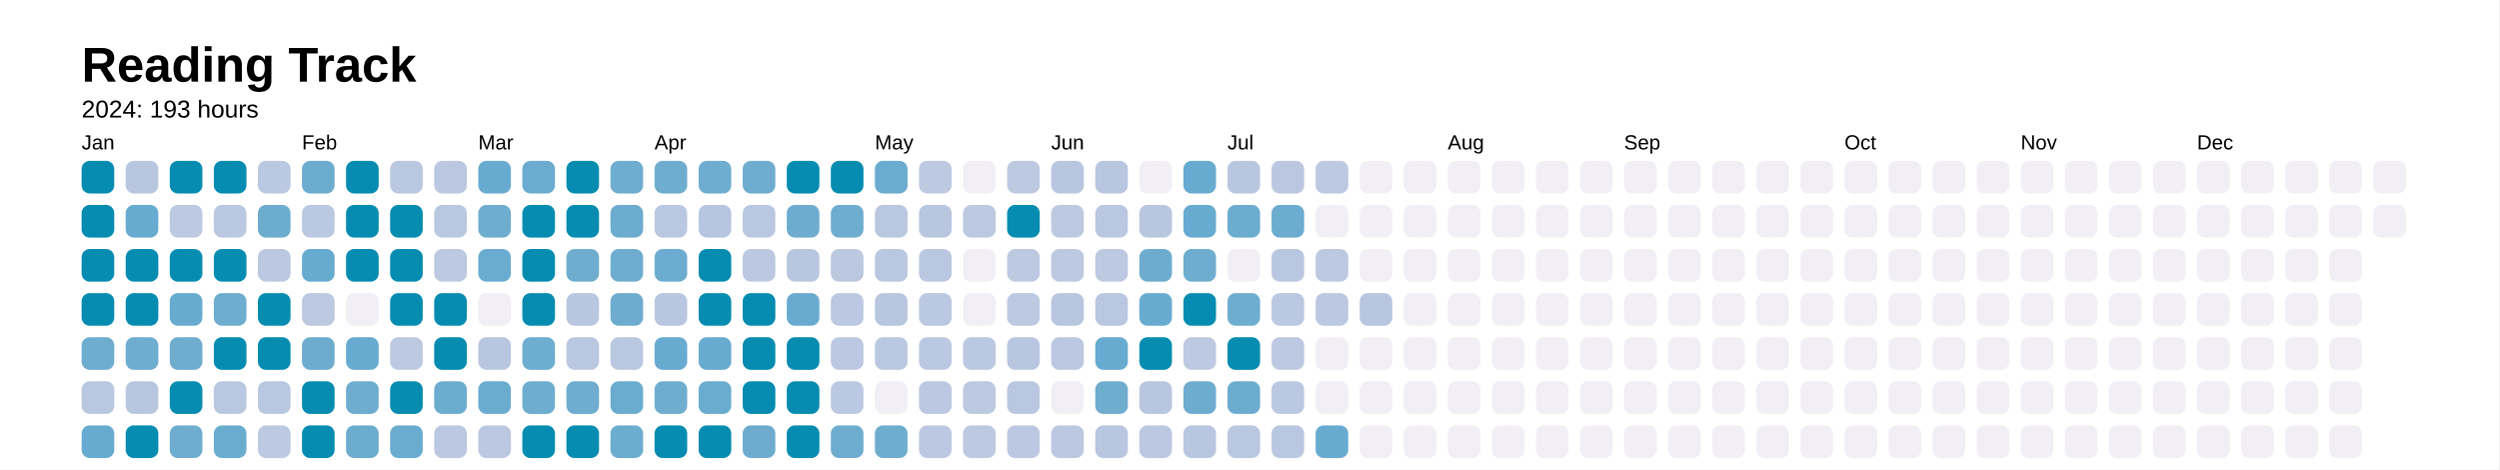
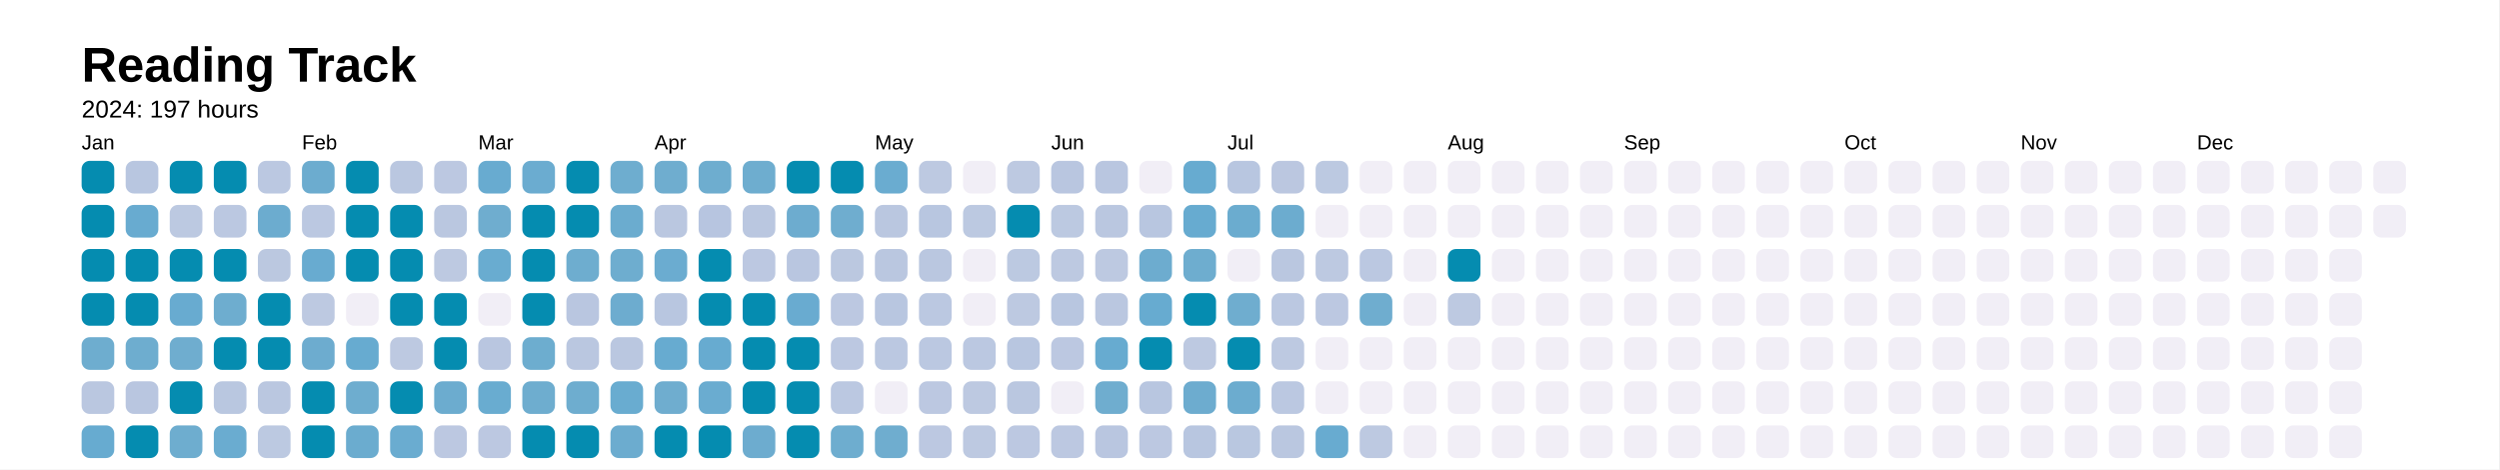
<svg xmlns="http://www.w3.org/2000/svg" baseProfile="full" height="57.5mm" version="1.1" viewBox="0,0,306.2,57.5" width="306.2mm">
  <defs />
  <rect fill="#FFFFFF" height="57.5" width="306.2" x="0" y="0" />
  <text fill="#000000" style="font-size:6px; font-family:Arial; font-weight:bold;" x="10" y="10">Reading Track</text>
-   <text fill="#000000" style="font-size:3px; font-family:Arial;" x="10" y="14.4">2024: 193 hours</text>
+   <text fill="#000000" style="font-size:3px; font-family:Arial;" x="10" y="14.4">2024: 197 hours</text>
  <text fill="#000000" style="font-size:2.5px; font-family:Arial" x="10" y="18.3">Jan</text>
  <rect fill="#058cb0" height="4" rx="1" ry="1" width="4" x="10" y="19.7" />
  <rect fill="#058cb0" height="4" rx="1" ry="1" width="4" x="10" y="25.1" />
  <rect fill="#058cb0" height="4" rx="1" ry="1" width="4" x="10" y="30.5" />
  <rect fill="#058cb0" height="4" rx="1" ry="1" width="4" x="10" y="35.9" />
  <rect fill="#6eadcf" height="4" rx="1" ry="1" width="4" x="10" y="41.3" />
  <rect fill="#bac7e0" height="4" rx="1" ry="1" width="4" x="10" y="46.7" />
  <rect fill="#67abd0" height="4" rx="1" ry="1" width="4" x="10" y="52.1" />
  <rect fill="#b8c6e0" height="4" rx="1" ry="1" width="4" x="15.4" y="19.7" />
  <rect fill="#68abd0" height="4" rx="1" ry="1" width="4" x="15.4" y="25.1" />
  <rect fill="#058cb0" height="4" rx="1" ry="1" width="4" x="15.4" y="30.5" />
  <rect fill="#058cb0" height="4" rx="1" ry="1" width="4" x="15.4" y="35.9" />
  <rect fill="#6eadcf" height="4" rx="1" ry="1" width="4" x="15.4" y="41.3" />
  <rect fill="#b9c6e0" height="4" rx="1" ry="1" width="4" x="15.4" y="46.7" />
  <rect fill="#058cb0" height="4" rx="1" ry="1" width="4" x="15.4" y="52.1" />
  <rect fill="#058cb0" height="4" rx="1" ry="1" width="4" x="20.8" y="19.7" />
  <rect fill="#bcc9e1" height="4" rx="1" ry="1" width="4" x="20.8" y="25.1" />
  <rect fill="#058cb0" height="4" rx="1" ry="1" width="4" x="20.8" y="30.5" />
  <rect fill="#68abd0" height="4" rx="1" ry="1" width="4" x="20.8" y="35.9" />
  <rect fill="#6fadcf" height="4" rx="1" ry="1" width="4" x="20.8" y="41.3" />
  <rect fill="#058cb0" height="4" rx="1" ry="1" width="4" x="20.8" y="46.7" />
  <rect fill="#6eadcf" height="4" rx="1" ry="1" width="4" x="20.8" y="52.1" />
  <rect fill="#058cb0" height="4" rx="1" ry="1" width="4" x="26.2" y="19.7" />
  <rect fill="#bbc8e1" height="4" rx="1" ry="1" width="4" x="26.2" y="25.1" />
  <rect fill="#058cb0" height="4" rx="1" ry="1" width="4" x="26.2" y="30.5" />
  <rect fill="#6eadcf" height="4" rx="1" ry="1" width="4" x="26.2" y="35.9" />
  <rect fill="#058cb0" height="4" rx="1" ry="1" width="4" x="26.2" y="41.3" />
  <rect fill="#b9c7e0" height="4" rx="1" ry="1" width="4" x="26.2" y="46.7" />
  <rect fill="#6aacd0" height="4" rx="1" ry="1" width="4" x="26.2" y="52.1" />
  <rect fill="#bbc8e1" height="4" rx="1" ry="1" width="4" x="31.6" y="19.7" />
  <rect fill="#6caccf" height="4" rx="1" ry="1" width="4" x="31.6" y="25.1" />
  <rect fill="#bbc8e0" height="4" rx="1" ry="1" width="4" x="31.6" y="30.5" />
  <rect fill="#058cb0" height="4" rx="1" ry="1" width="4" x="31.6" y="35.9" />
  <rect fill="#058cb0" height="4" rx="1" ry="1" width="4" x="31.6" y="41.3" />
  <rect fill="#bac7e0" height="4" rx="1" ry="1" width="4" x="31.6" y="46.7" />
  <rect fill="#bcc9e1" height="4" rx="1" ry="1" width="4" x="31.6" y="52.1" />
  <text fill="#000000" style="font-size:2.5px; font-family:Arial" x="37.0" y="18.3">Feb</text>
  <rect fill="#6caccf" height="4" rx="1" ry="1" width="4" x="37.0" y="19.7" />
  <rect fill="#bbc8e1" height="4" rx="1" ry="1" width="4" x="37.0" y="25.1" />
  <rect fill="#68abd0" height="4" rx="1" ry="1" width="4" x="37.0" y="30.5" />
  <rect fill="#bdc9e1" height="4" rx="1" ry="1" width="4" x="37.0" y="35.9" />
  <rect fill="#6daccf" height="4" rx="1" ry="1" width="4" x="37.0" y="41.3" />
  <rect fill="#058cb0" height="4" rx="1" ry="1" width="4" x="37.0" y="46.7" />
  <rect fill="#058cb0" height="4" rx="1" ry="1" width="4" x="37.0" y="52.1" />
  <rect fill="#058cb0" height="4" rx="1" ry="1" width="4" x="42.4" y="19.7" />
  <rect fill="#058cb0" height="4" rx="1" ry="1" width="4" x="42.4" y="25.1" />
  <rect fill="#058cb0" height="4" rx="1" ry="1" width="4" x="42.4" y="30.5" />
  <rect fill="#f1eef6" height="4" rx="1" ry="1" width="4" x="42.4" y="35.9" />
  <rect fill="#67abd0" height="4" rx="1" ry="1" width="4" x="42.4" y="41.3" />
  <rect fill="#6eadcf" height="4" rx="1" ry="1" width="4" x="42.4" y="46.7" />
  <rect fill="#6baccf" height="4" rx="1" ry="1" width="4" x="42.4" y="52.1" />
  <rect fill="#bac7e0" height="4" rx="1" ry="1" width="4" x="47.8" y="19.7" />
  <rect fill="#058cb0" height="4" rx="1" ry="1" width="4" x="47.8" y="25.1" />
  <rect fill="#058cb0" height="4" rx="1" ry="1" width="4" x="47.8" y="30.5" />
  <rect fill="#058cb0" height="4" rx="1" ry="1" width="4" x="47.8" y="35.9" />
  <rect fill="#bdc9e1" height="4" rx="1" ry="1" width="4" x="47.8" y="41.3" />
  <rect fill="#058cb0" height="4" rx="1" ry="1" width="4" x="47.8" y="46.7" />
  <rect fill="#6aacd0" height="4" rx="1" ry="1" width="4" x="47.8" y="52.1" />
  <rect fill="#bcc8e1" height="4" rx="1" ry="1" width="4" x="53.2" y="19.7" />
  <rect fill="#bac7e0" height="4" rx="1" ry="1" width="4" x="53.2" y="25.1" />
  <rect fill="#bdc9e1" height="4" rx="1" ry="1" width="4" x="53.2" y="30.5" />
  <rect fill="#058cb0" height="4" rx="1" ry="1" width="4" x="53.2" y="35.9" />
  <rect fill="#058cb0" height="4" rx="1" ry="1" width="4" x="53.2" y="41.3" />
  <rect fill="#6caccf" height="4" rx="1" ry="1" width="4" x="53.2" y="46.7" />
  <rect fill="#bcc8e1" height="4" rx="1" ry="1" width="4" x="53.2" y="52.1" />
  <text fill="#000000" style="font-size:2.5px; font-family:Arial" x="58.6" y="18.3">Mar</text>
  <rect fill="#68abd0" height="4" rx="1" ry="1" width="4" x="58.6" y="19.7" />
  <rect fill="#6fadcf" height="4" rx="1" ry="1" width="4" x="58.6" y="25.1" />
  <rect fill="#69acd0" height="4" rx="1" ry="1" width="4" x="58.6" y="30.5" />
  <rect fill="#f1eef6" height="4" rx="1" ry="1" width="4" x="58.6" y="35.9" />
  <rect fill="#b9c6e0" height="4" rx="1" ry="1" width="4" x="58.6" y="41.3" />
  <rect fill="#69acd0" height="4" rx="1" ry="1" width="4" x="58.6" y="46.7" />
  <rect fill="#bcc8e1" height="4" rx="1" ry="1" width="4" x="58.6" y="52.1" />
  <rect fill="#6bacd0" height="4" rx="1" ry="1" width="4" x="64" y="19.7" />
  <rect fill="#058cb0" height="4" rx="1" ry="1" width="4" x="64" y="25.1" />
  <rect fill="#058cb0" height="4" rx="1" ry="1" width="4" x="64" y="30.5" />
  <rect fill="#058cb0" height="4" rx="1" ry="1" width="4" x="64" y="35.9" />
  <rect fill="#6dadcf" height="4" rx="1" ry="1" width="4" x="64" y="41.3" />
  <rect fill="#6eadcf" height="4" rx="1" ry="1" width="4" x="64" y="46.7" />
  <rect fill="#058cb0" height="4" rx="1" ry="1" width="4" x="64" y="52.1" />
  <rect fill="#058cb0" height="4" rx="1" ry="1" width="4" x="69.4" y="19.7" />
  <rect fill="#058cb0" height="4" rx="1" ry="1" width="4" x="69.4" y="25.1" />
  <rect fill="#6eadcf" height="4" rx="1" ry="1" width="4" x="69.4" y="30.5" />
  <rect fill="#b9c6e0" height="4" rx="1" ry="1" width="4" x="69.4" y="35.9" />
  <rect fill="#bac7e0" height="4" rx="1" ry="1" width="4" x="69.4" y="41.3" />
  <rect fill="#6eadcf" height="4" rx="1" ry="1" width="4" x="69.4" y="46.7" />
  <rect fill="#058cb0" height="4" rx="1" ry="1" width="4" x="69.4" y="52.1" />
  <rect fill="#6eadcf" height="4" rx="1" ry="1" width="4" x="74.8" y="19.7" />
  <rect fill="#6baccf" height="4" rx="1" ry="1" width="4" x="74.8" y="25.1" />
  <rect fill="#6eadcf" height="4" rx="1" ry="1" width="4" x="74.8" y="30.5" />
  <rect fill="#6daccf" height="4" rx="1" ry="1" width="4" x="74.8" y="35.9" />
  <rect fill="#bac7e0" height="4" rx="1" ry="1" width="4" x="74.8" y="41.3" />
  <rect fill="#69acd0" height="4" rx="1" ry="1" width="4" x="74.8" y="46.7" />
  <rect fill="#6caccf" height="4" rx="1" ry="1" width="4" x="74.8" y="52.1" />
  <text fill="#000000" style="font-size:2.5px; font-family:Arial" x="80.2" y="18.3">Apr</text>
  <rect fill="#6fadcf" height="4" rx="1" ry="1" width="4" x="80.2" y="19.7" />
  <rect fill="#bac7e0" height="4" rx="1" ry="1" width="4" x="80.2" y="25.1" />
  <rect fill="#6bacd0" height="4" rx="1" ry="1" width="4" x="80.2" y="30.5" />
  <rect fill="#b8c6e0" height="4" rx="1" ry="1" width="4" x="80.2" y="35.9" />
  <rect fill="#67abd0" height="4" rx="1" ry="1" width="4" x="80.2" y="41.3" />
  <rect fill="#6fadcf" height="4" rx="1" ry="1" width="4" x="80.2" y="46.7" />
  <rect fill="#058cb0" height="4" rx="1" ry="1" width="4" x="80.2" y="52.1" />
  <rect fill="#6eadcf" height="4" rx="1" ry="1" width="4" x="85.6" y="19.7" />
  <rect fill="#b7c5e0" height="4" rx="1" ry="1" width="4" x="85.6" y="25.1" />
  <rect fill="#058cb0" height="4" rx="1" ry="1" width="4" x="85.6" y="30.5" />
  <rect fill="#058cb0" height="4" rx="1" ry="1" width="4" x="85.6" y="35.9" />
  <rect fill="#67abd0" height="4" rx="1" ry="1" width="4" x="85.6" y="41.3" />
  <rect fill="#6aacd0" height="4" rx="1" ry="1" width="4" x="85.6" y="46.7" />
  <rect fill="#058cb0" height="4" rx="1" ry="1" width="4" x="85.6" y="52.1" />
  <rect fill="#6eadcf" height="4" rx="1" ry="1" width="4" x="91" y="19.7" />
  <rect fill="#bac7e0" height="4" rx="1" ry="1" width="4" x="91" y="25.1" />
  <rect fill="#bcc8e1" height="4" rx="1" ry="1" width="4" x="91" y="30.5" />
  <rect fill="#058cb0" height="4" rx="1" ry="1" width="4" x="91" y="35.9" />
  <rect fill="#058cb0" height="4" rx="1" ry="1" width="4" x="91" y="41.3" />
  <rect fill="#058cb0" height="4" rx="1" ry="1" width="4" x="91" y="46.7" />
  <rect fill="#6daccf" height="4" rx="1" ry="1" width="4" x="91" y="52.1" />
  <rect fill="#058cb0" height="4" rx="1" ry="1" width="4" x="96.4" y="19.7" />
  <rect fill="#6daccf" height="4" rx="1" ry="1" width="4" x="96.4" y="25.1" />
  <rect fill="#b9c6e0" height="4" rx="1" ry="1" width="4" x="96.4" y="30.5" />
  <rect fill="#69abd0" height="4" rx="1" ry="1" width="4" x="96.4" y="35.9" />
  <rect fill="#058cb0" height="4" rx="1" ry="1" width="4" x="96.4" y="41.3" />
  <rect fill="#058cb0" height="4" rx="1" ry="1" width="4" x="96.4" y="46.7" />
  <rect fill="#058cb0" height="4" rx="1" ry="1" width="4" x="96.4" y="52.1" />
  <rect fill="#058cb0" height="4" rx="1" ry="1" width="4" x="101.8" y="19.7" />
  <rect fill="#6fadcf" height="4" rx="1" ry="1" width="4" x="101.8" y="25.1" />
  <rect fill="#bbc8e0" height="4" rx="1" ry="1" width="4" x="101.8" y="30.5" />
  <rect fill="#bcc8e1" height="4" rx="1" ry="1" width="4" x="101.8" y="35.9" />
  <rect fill="#bcc8e1" height="4" rx="1" ry="1" width="4" x="101.8" y="41.3" />
  <rect fill="#bbc8e1" height="4" rx="1" ry="1" width="4" x="101.8" y="46.7" />
  <rect fill="#6eadcf" height="4" rx="1" ry="1" width="4" x="101.8" y="52.1" />
  <text fill="#000000" style="font-size:2.5px; font-family:Arial" x="107.2" y="18.3">May</text>
  <rect fill="#6aacd0" height="4" rx="1" ry="1" width="4" x="107.2" y="19.7" />
  <rect fill="#bac7e0" height="4" rx="1" ry="1" width="4" x="107.2" y="25.1" />
  <rect fill="#bac7e0" height="4" rx="1" ry="1" width="4" x="107.2" y="30.5" />
  <rect fill="#b8c6e0" height="4" rx="1" ry="1" width="4" x="107.2" y="35.9" />
  <rect fill="#bbc8e1" height="4" rx="1" ry="1" width="4" x="107.2" y="41.3" />
  <rect fill="#f1eef6" height="4" rx="1" ry="1" width="4" x="107.2" y="46.7" />
  <rect fill="#6fadcf" height="4" rx="1" ry="1" width="4" x="107.2" y="52.1" />
  <rect fill="#bdc9e1" height="4" rx="1" ry="1" width="4" x="112.6" y="19.7" />
  <rect fill="#b8c6e0" height="4" rx="1" ry="1" width="4" x="112.6" y="25.1" />
  <rect fill="#bac7e0" height="4" rx="1" ry="1" width="4" x="112.6" y="30.5" />
  <rect fill="#bbc8e1" height="4" rx="1" ry="1" width="4" x="112.6" y="35.9" />
  <rect fill="#bbc8e1" height="4" rx="1" ry="1" width="4" x="112.6" y="41.3" />
  <rect fill="#bcc8e1" height="4" rx="1" ry="1" width="4" x="112.6" y="46.7" />
  <rect fill="#bcc8e1" height="4" rx="1" ry="1" width="4" x="112.6" y="52.1" />
  <rect fill="#f1eef6" height="4" rx="1" ry="1" width="4" x="118" y="19.7" />
  <rect fill="#bcc9e1" height="4" rx="1" ry="1" width="4" x="118" y="25.1" />
  <rect fill="#f1eef6" height="4" rx="1" ry="1" width="4" x="118" y="30.5" />
  <rect fill="#f1eef6" height="4" rx="1" ry="1" width="4" x="118" y="35.9" />
  <rect fill="#bbc8e1" height="4" rx="1" ry="1" width="4" x="118" y="41.3" />
  <rect fill="#bdc9e1" height="4" rx="1" ry="1" width="4" x="118" y="46.7" />
  <rect fill="#bdc9e1" height="4" rx="1" ry="1" width="4" x="118" y="52.1" />
  <rect fill="#bdc9e1" height="4" rx="1" ry="1" width="4" x="123.4" y="19.7" />
  <rect fill="#058cb0" height="4" rx="1" ry="1" width="4" x="123.4" y="25.1" />
  <rect fill="#bcc9e1" height="4" rx="1" ry="1" width="4" x="123.4" y="30.5" />
  <rect fill="#bdc9e1" height="4" rx="1" ry="1" width="4" x="123.4" y="35.9" />
  <rect fill="#b8c6e0" height="4" rx="1" ry="1" width="4" x="123.4" y="41.3" />
  <rect fill="#bac7e0" height="4" rx="1" ry="1" width="4" x="123.4" y="46.7" />
  <rect fill="#bcc8e1" height="4" rx="1" ry="1" width="4" x="123.4" y="52.1" />
  <text fill="#000000" style="font-size:2.5px; font-family:Arial" x="128.8" y="18.3">Jun</text>
  <rect fill="#b9c6e0" height="4" rx="1" ry="1" width="4" x="128.8" y="19.7" />
  <rect fill="#bcc9e1" height="4" rx="1" ry="1" width="4" x="128.8" y="25.1" />
  <rect fill="#bdc9e1" height="4" rx="1" ry="1" width="4" x="128.8" y="30.5" />
  <rect fill="#b8c6e0" height="4" rx="1" ry="1" width="4" x="128.8" y="35.9" />
  <rect fill="#bcc8e1" height="4" rx="1" ry="1" width="4" x="128.8" y="41.3" />
  <rect fill="#f1eef6" height="4" rx="1" ry="1" width="4" x="128.8" y="46.7" />
  <rect fill="#bcc8e1" height="4" rx="1" ry="1" width="4" x="128.8" y="52.1" />
  <rect fill="#b9c6e0" height="4" rx="1" ry="1" width="4" x="134.2" y="19.7" />
  <rect fill="#bac7e0" height="4" rx="1" ry="1" width="4" x="134.2" y="25.1" />
  <rect fill="#bdc9e1" height="4" rx="1" ry="1" width="4" x="134.2" y="30.5" />
  <rect fill="#bac7e0" height="4" rx="1" ry="1" width="4" x="134.2" y="35.9" />
  <rect fill="#67abd0" height="4" rx="1" ry="1" width="4" x="134.2" y="41.3" />
  <rect fill="#6fadcf" height="4" rx="1" ry="1" width="4" x="134.2" y="46.7" />
  <rect fill="#b9c6e0" height="4" rx="1" ry="1" width="4" x="134.2" y="52.1" />
  <rect fill="#f1eef6" height="4" rx="1" ry="1" width="4" x="139.6" y="19.7" />
  <rect fill="#b8c6e0" height="4" rx="1" ry="1" width="4" x="139.6" y="25.1" />
  <rect fill="#6daccf" height="4" rx="1" ry="1" width="4" x="139.6" y="30.5" />
  <rect fill="#67abd0" height="4" rx="1" ry="1" width="4" x="139.6" y="35.9" />
  <rect fill="#058cb0" height="4" rx="1" ry="1" width="4" x="139.6" y="41.3" />
  <rect fill="#b8c6e0" height="4" rx="1" ry="1" width="4" x="139.6" y="46.7" />
  <rect fill="#bcc8e1" height="4" rx="1" ry="1" width="4" x="139.6" y="52.1" />
  <rect fill="#67abd0" height="4" rx="1" ry="1" width="4" x="145" y="19.7" />
  <rect fill="#67abd0" height="4" rx="1" ry="1" width="4" x="145" y="25.1" />
  <rect fill="#6eadcf" height="4" rx="1" ry="1" width="4" x="145" y="30.5" />
  <rect fill="#058cb0" height="4" rx="1" ry="1" width="4" x="145" y="35.9" />
  <rect fill="#bdc9e1" height="4" rx="1" ry="1" width="4" x="145" y="41.3" />
  <rect fill="#6daccf" height="4" rx="1" ry="1" width="4" x="145" y="46.7" />
  <rect fill="#b8c6e0" height="4" rx="1" ry="1" width="4" x="145" y="52.1" />
  <text fill="#000000" style="font-size:2.5px; font-family:Arial" x="150.4" y="18.3">Jul</text>
  <rect fill="#b8c6e0" height="4" rx="1" ry="1" width="4" x="150.4" y="19.7" />
  <rect fill="#6baccf" height="4" rx="1" ry="1" width="4" x="150.4" y="25.1" />
  <rect fill="#f1eef6" height="4" rx="1" ry="1" width="4" x="150.4" y="30.5" />
  <rect fill="#6fadcf" height="4" rx="1" ry="1" width="4" x="150.4" y="35.9" />
  <rect fill="#058cb0" height="4" rx="1" ry="1" width="4" x="150.4" y="41.3" />
  <rect fill="#6caccf" height="4" rx="1" ry="1" width="4" x="150.4" y="46.7" />
  <rect fill="#b9c7e0" height="4" rx="1" ry="1" width="4" x="150.4" y="52.1" />
  <rect fill="#bbc7e0" height="4" rx="1" ry="1" width="4" x="155.8" y="19.7" />
  <rect fill="#6caccf" height="4" rx="1" ry="1" width="4" x="155.8" y="25.1" />
  <rect fill="#bac7e0" height="4" rx="1" ry="1" width="4" x="155.8" y="30.5" />
  <rect fill="#bbc8e1" height="4" rx="1" ry="1" width="4" x="155.8" y="35.9" />
  <rect fill="#bdc9e1" height="4" rx="1" ry="1" width="4" x="155.8" y="41.3" />
  <rect fill="#bbc8e1" height="4" rx="1" ry="1" width="4" x="155.8" y="46.7" />
  <rect fill="#bac7e0" height="4" rx="1" ry="1" width="4" x="155.8" y="52.1" />
  <rect fill="#bcc9e1" height="4" rx="1" ry="1" width="4" x="161.2" y="19.7" />
  <rect fill="#f1eef6" height="4" rx="1" ry="1" width="4" x="161.2" y="25.1" />
  <rect fill="#bdc9e1" height="4" rx="1" ry="1" width="4" x="161.2" y="30.5" />
  <rect fill="#bcc8e1" height="4" rx="1" ry="1" width="4" x="161.2" y="35.9" />
  <rect fill="#f1eef6" height="4" rx="1" ry="1" width="4" x="161.2" y="41.3" />
  <rect fill="#f1eef6" height="4" rx="1" ry="1" width="4" x="161.2" y="46.7" />
  <rect fill="#68abd0" height="4" rx="1" ry="1" width="4" x="161.2" y="52.1" />
  <rect fill="#f1eef6" height="4" rx="1" ry="1" width="4" x="166.6" y="19.7" />
  <rect fill="#f1eef6" height="4" rx="1" ry="1" width="4" x="166.6" y="25.1" />
-   <rect fill="#f1eef6" height="4" rx="1" ry="1" width="4" x="166.6" y="30.5" />
-   <rect fill="#b8c6e0" height="4" rx="1" ry="1" width="4" x="166.6" y="35.9" />
+   <rect fill="#bbc8e1" height="4" rx="1" ry="1" width="4" x="166.6" y="30.5" />
+   <rect fill="#6fadcf" height="4" rx="1" ry="1" width="4" x="166.6" y="35.9" />
  <rect fill="#f1eef6" height="4" rx="1" ry="1" width="4" x="166.6" y="41.3" />
  <rect fill="#f1eef6" height="4" rx="1" ry="1" width="4" x="166.6" y="46.7" />
-   <rect fill="#f1eef6" height="4" rx="1" ry="1" width="4" x="166.6" y="52.1" />
+   <rect fill="#bdc9e1" height="4" rx="1" ry="1" width="4" x="166.6" y="52.1" />
  <rect fill="#f1eef6" height="4" rx="1" ry="1" width="4" x="172" y="19.7" />
  <rect fill="#f1eef6" height="4" rx="1" ry="1" width="4" x="172" y="25.1" />
  <rect fill="#f1eef6" height="4" rx="1" ry="1" width="4" x="172" y="30.5" />
  <rect fill="#f1eef6" height="4" rx="1" ry="1" width="4" x="172" y="35.9" />
  <rect fill="#f1eef6" height="4" rx="1" ry="1" width="4" x="172" y="41.3" />
  <rect fill="#f1eef6" height="4" rx="1" ry="1" width="4" x="172" y="46.7" />
  <rect fill="#f1eef6" height="4" rx="1" ry="1" width="4" x="172" y="52.1" />
  <text fill="#000000" style="font-size:2.5px; font-family:Arial" x="177.4" y="18.3">Aug</text>
  <rect fill="#f1eef6" height="4" rx="1" ry="1" width="4" x="177.4" y="19.7" />
  <rect fill="#f1eef6" height="4" rx="1" ry="1" width="4" x="177.4" y="25.1" />
-   <rect fill="#f1eef6" height="4" rx="1" ry="1" width="4" x="177.4" y="30.5" />
-   <rect fill="#f1eef6" height="4" rx="1" ry="1" width="4" x="177.4" y="35.9" />
+   <rect fill="#058cb0" height="4" rx="1" ry="1" width="4" x="177.4" y="30.5" />
+   <rect fill="#bdc9e1" height="4" rx="1" ry="1" width="4" x="177.4" y="35.9" />
  <rect fill="#f1eef6" height="4" rx="1" ry="1" width="4" x="177.4" y="41.3" />
  <rect fill="#f1eef6" height="4" rx="1" ry="1" width="4" x="177.4" y="46.7" />
  <rect fill="#f1eef6" height="4" rx="1" ry="1" width="4" x="177.4" y="52.1" />
  <rect fill="#f1eef6" height="4" rx="1" ry="1" width="4" x="182.8" y="19.7" />
  <rect fill="#f1eef6" height="4" rx="1" ry="1" width="4" x="182.8" y="25.1" />
  <rect fill="#f1eef6" height="4" rx="1" ry="1" width="4" x="182.8" y="30.5" />
  <rect fill="#f1eef6" height="4" rx="1" ry="1" width="4" x="182.8" y="35.9" />
  <rect fill="#f1eef6" height="4" rx="1" ry="1" width="4" x="182.8" y="41.3" />
  <rect fill="#f1eef6" height="4" rx="1" ry="1" width="4" x="182.8" y="46.7" />
  <rect fill="#f1eef6" height="4" rx="1" ry="1" width="4" x="182.8" y="52.1" />
  <rect fill="#f1eef6" height="4" rx="1" ry="1" width="4" x="188.2" y="19.7" />
  <rect fill="#f1eef6" height="4" rx="1" ry="1" width="4" x="188.2" y="25.1" />
  <rect fill="#f1eef6" height="4" rx="1" ry="1" width="4" x="188.2" y="30.5" />
  <rect fill="#f1eef6" height="4" rx="1" ry="1" width="4" x="188.2" y="35.9" />
  <rect fill="#f1eef6" height="4" rx="1" ry="1" width="4" x="188.2" y="41.3" />
  <rect fill="#f1eef6" height="4" rx="1" ry="1" width="4" x="188.2" y="46.7" />
  <rect fill="#f1eef6" height="4" rx="1" ry="1" width="4" x="188.2" y="52.1" />
  <rect fill="#f1eef6" height="4" rx="1" ry="1" width="4" x="193.6" y="19.7" />
  <rect fill="#f1eef6" height="4" rx="1" ry="1" width="4" x="193.6" y="25.1" />
  <rect fill="#f1eef6" height="4" rx="1" ry="1" width="4" x="193.6" y="30.5" />
  <rect fill="#f1eef6" height="4" rx="1" ry="1" width="4" x="193.6" y="35.9" />
  <rect fill="#f1eef6" height="4" rx="1" ry="1" width="4" x="193.6" y="41.3" />
  <rect fill="#f1eef6" height="4" rx="1" ry="1" width="4" x="193.6" y="46.7" />
  <rect fill="#f1eef6" height="4" rx="1" ry="1" width="4" x="193.6" y="52.1" />
  <text fill="#000000" style="font-size:2.5px; font-family:Arial" x="199" y="18.3">Sep</text>
  <rect fill="#f1eef6" height="4" rx="1" ry="1" width="4" x="199" y="19.7" />
  <rect fill="#f1eef6" height="4" rx="1" ry="1" width="4" x="199" y="25.1" />
  <rect fill="#f1eef6" height="4" rx="1" ry="1" width="4" x="199" y="30.5" />
  <rect fill="#f1eef6" height="4" rx="1" ry="1" width="4" x="199" y="35.9" />
  <rect fill="#f1eef6" height="4" rx="1" ry="1" width="4" x="199" y="41.3" />
  <rect fill="#f1eef6" height="4" rx="1" ry="1" width="4" x="199" y="46.7" />
  <rect fill="#f1eef6" height="4" rx="1" ry="1" width="4" x="199" y="52.1" />
  <rect fill="#f1eef6" height="4" rx="1" ry="1" width="4" x="204.4" y="19.7" />
  <rect fill="#f1eef6" height="4" rx="1" ry="1" width="4" x="204.4" y="25.1" />
  <rect fill="#f1eef6" height="4" rx="1" ry="1" width="4" x="204.4" y="30.5" />
  <rect fill="#f1eef6" height="4" rx="1" ry="1" width="4" x="204.4" y="35.9" />
  <rect fill="#f1eef6" height="4" rx="1" ry="1" width="4" x="204.4" y="41.3" />
  <rect fill="#f1eef6" height="4" rx="1" ry="1" width="4" x="204.4" y="46.7" />
  <rect fill="#f1eef6" height="4" rx="1" ry="1" width="4" x="204.4" y="52.1" />
  <rect fill="#f1eef6" height="4" rx="1" ry="1" width="4" x="209.8" y="19.7" />
  <rect fill="#f1eef6" height="4" rx="1" ry="1" width="4" x="209.8" y="25.1" />
  <rect fill="#f1eef6" height="4" rx="1" ry="1" width="4" x="209.8" y="30.5" />
  <rect fill="#f1eef6" height="4" rx="1" ry="1" width="4" x="209.8" y="35.9" />
  <rect fill="#f1eef6" height="4" rx="1" ry="1" width="4" x="209.8" y="41.3" />
  <rect fill="#f1eef6" height="4" rx="1" ry="1" width="4" x="209.8" y="46.7" />
  <rect fill="#f1eef6" height="4" rx="1" ry="1" width="4" x="209.8" y="52.1" />
  <rect fill="#f1eef6" height="4" rx="1" ry="1" width="4" x="215.2" y="19.7" />
  <rect fill="#f1eef6" height="4" rx="1" ry="1" width="4" x="215.2" y="25.1" />
  <rect fill="#f1eef6" height="4" rx="1" ry="1" width="4" x="215.2" y="30.5" />
  <rect fill="#f1eef6" height="4" rx="1" ry="1" width="4" x="215.2" y="35.9" />
  <rect fill="#f1eef6" height="4" rx="1" ry="1" width="4" x="215.2" y="41.3" />
  <rect fill="#f1eef6" height="4" rx="1" ry="1" width="4" x="215.2" y="46.7" />
  <rect fill="#f1eef6" height="4" rx="1" ry="1" width="4" x="215.2" y="52.1" />
  <rect fill="#f1eef6" height="4" rx="1" ry="1" width="4" x="220.6" y="19.7" />
  <rect fill="#f1eef6" height="4" rx="1" ry="1" width="4" x="220.6" y="25.1" />
  <rect fill="#f1eef6" height="4" rx="1" ry="1" width="4" x="220.6" y="30.5" />
  <rect fill="#f1eef6" height="4" rx="1" ry="1" width="4" x="220.6" y="35.9" />
  <rect fill="#f1eef6" height="4" rx="1" ry="1" width="4" x="220.6" y="41.3" />
  <rect fill="#f1eef6" height="4" rx="1" ry="1" width="4" x="220.6" y="46.7" />
  <rect fill="#f1eef6" height="4" rx="1" ry="1" width="4" x="220.6" y="52.1" />
  <text fill="#000000" style="font-size:2.5px; font-family:Arial" x="226" y="18.3">Oct</text>
  <rect fill="#f1eef6" height="4" rx="1" ry="1" width="4" x="226" y="19.7" />
  <rect fill="#f1eef6" height="4" rx="1" ry="1" width="4" x="226" y="25.1" />
  <rect fill="#f1eef6" height="4" rx="1" ry="1" width="4" x="226" y="30.5" />
  <rect fill="#f1eef6" height="4" rx="1" ry="1" width="4" x="226" y="35.9" />
  <rect fill="#f1eef6" height="4" rx="1" ry="1" width="4" x="226" y="41.3" />
  <rect fill="#f1eef6" height="4" rx="1" ry="1" width="4" x="226" y="46.7" />
  <rect fill="#f1eef6" height="4" rx="1" ry="1" width="4" x="226" y="52.1" />
  <rect fill="#f1eef6" height="4" rx="1" ry="1" width="4" x="231.4" y="19.7" />
  <rect fill="#f1eef6" height="4" rx="1" ry="1" width="4" x="231.4" y="25.1" />
  <rect fill="#f1eef6" height="4" rx="1" ry="1" width="4" x="231.4" y="30.5" />
  <rect fill="#f1eef6" height="4" rx="1" ry="1" width="4" x="231.4" y="35.9" />
  <rect fill="#f1eef6" height="4" rx="1" ry="1" width="4" x="231.4" y="41.3" />
  <rect fill="#f1eef6" height="4" rx="1" ry="1" width="4" x="231.4" y="46.7" />
  <rect fill="#f1eef6" height="4" rx="1" ry="1" width="4" x="231.4" y="52.1" />
  <rect fill="#f1eef6" height="4" rx="1" ry="1" width="4" x="236.8" y="19.7" />
  <rect fill="#f1eef6" height="4" rx="1" ry="1" width="4" x="236.8" y="25.1" />
  <rect fill="#f1eef6" height="4" rx="1" ry="1" width="4" x="236.8" y="30.5" />
  <rect fill="#f1eef6" height="4" rx="1" ry="1" width="4" x="236.8" y="35.9" />
  <rect fill="#f1eef6" height="4" rx="1" ry="1" width="4" x="236.8" y="41.3" />
  <rect fill="#f1eef6" height="4" rx="1" ry="1" width="4" x="236.8" y="46.7" />
  <rect fill="#f1eef6" height="4" rx="1" ry="1" width="4" x="236.8" y="52.1" />
  <rect fill="#f1eef6" height="4" rx="1" ry="1" width="4" x="242.2" y="19.7" />
  <rect fill="#f1eef6" height="4" rx="1" ry="1" width="4" x="242.2" y="25.1" />
  <rect fill="#f1eef6" height="4" rx="1" ry="1" width="4" x="242.2" y="30.5" />
  <rect fill="#f1eef6" height="4" rx="1" ry="1" width="4" x="242.2" y="35.9" />
  <rect fill="#f1eef6" height="4" rx="1" ry="1" width="4" x="242.2" y="41.3" />
  <rect fill="#f1eef6" height="4" rx="1" ry="1" width="4" x="242.2" y="46.7" />
  <rect fill="#f1eef6" height="4" rx="1" ry="1" width="4" x="242.2" y="52.1" />
  <text fill="#000000" style="font-size:2.5px; font-family:Arial" x="247.6" y="18.3">Nov</text>
  <rect fill="#f1eef6" height="4" rx="1" ry="1" width="4" x="247.6" y="19.7" />
  <rect fill="#f1eef6" height="4" rx="1" ry="1" width="4" x="247.6" y="25.1" />
  <rect fill="#f1eef6" height="4" rx="1" ry="1" width="4" x="247.6" y="30.5" />
  <rect fill="#f1eef6" height="4" rx="1" ry="1" width="4" x="247.6" y="35.9" />
  <rect fill="#f1eef6" height="4" rx="1" ry="1" width="4" x="247.6" y="41.3" />
  <rect fill="#f1eef6" height="4" rx="1" ry="1" width="4" x="247.6" y="46.7" />
  <rect fill="#f1eef6" height="4" rx="1" ry="1" width="4" x="247.6" y="52.1" />
  <rect fill="#f1eef6" height="4" rx="1" ry="1" width="4" x="253" y="19.7" />
  <rect fill="#f1eef6" height="4" rx="1" ry="1" width="4" x="253" y="25.1" />
  <rect fill="#f1eef6" height="4" rx="1" ry="1" width="4" x="253" y="30.5" />
  <rect fill="#f1eef6" height="4" rx="1" ry="1" width="4" x="253" y="35.9" />
  <rect fill="#f1eef6" height="4" rx="1" ry="1" width="4" x="253" y="41.3" />
  <rect fill="#f1eef6" height="4" rx="1" ry="1" width="4" x="253" y="46.7" />
  <rect fill="#f1eef6" height="4" rx="1" ry="1" width="4" x="253" y="52.1" />
  <rect fill="#f1eef6" height="4" rx="1" ry="1" width="4" x="258.4" y="19.7" />
  <rect fill="#f1eef6" height="4" rx="1" ry="1" width="4" x="258.4" y="25.1" />
  <rect fill="#f1eef6" height="4" rx="1" ry="1" width="4" x="258.4" y="30.5" />
  <rect fill="#f1eef6" height="4" rx="1" ry="1" width="4" x="258.4" y="35.9" />
  <rect fill="#f1eef6" height="4" rx="1" ry="1" width="4" x="258.4" y="41.3" />
  <rect fill="#f1eef6" height="4" rx="1" ry="1" width="4" x="258.4" y="46.7" />
  <rect fill="#f1eef6" height="4" rx="1" ry="1" width="4" x="258.4" y="52.1" />
  <rect fill="#f1eef6" height="4" rx="1" ry="1" width="4" x="263.8" y="19.7" />
  <rect fill="#f1eef6" height="4" rx="1" ry="1" width="4" x="263.8" y="25.1" />
  <rect fill="#f1eef6" height="4" rx="1" ry="1" width="4" x="263.8" y="30.5" />
  <rect fill="#f1eef6" height="4" rx="1" ry="1" width="4" x="263.8" y="35.9" />
  <rect fill="#f1eef6" height="4" rx="1" ry="1" width="4" x="263.8" y="41.3" />
  <rect fill="#f1eef6" height="4" rx="1" ry="1" width="4" x="263.8" y="46.7" />
  <rect fill="#f1eef6" height="4" rx="1" ry="1" width="4" x="263.8" y="52.1" />
  <text fill="#000000" style="font-size:2.5px; font-family:Arial" x="269.2" y="18.3">Dec</text>
  <rect fill="#f1eef6" height="4" rx="1" ry="1" width="4" x="269.2" y="19.7" />
  <rect fill="#f1eef6" height="4" rx="1" ry="1" width="4" x="269.2" y="25.1" />
  <rect fill="#f1eef6" height="4" rx="1" ry="1" width="4" x="269.2" y="30.5" />
  <rect fill="#f1eef6" height="4" rx="1" ry="1" width="4" x="269.2" y="35.9" />
  <rect fill="#f1eef6" height="4" rx="1" ry="1" width="4" x="269.2" y="41.3" />
  <rect fill="#f1eef6" height="4" rx="1" ry="1" width="4" x="269.2" y="46.7" />
  <rect fill="#f1eef6" height="4" rx="1" ry="1" width="4" x="269.2" y="52.1" />
  <rect fill="#f1eef6" height="4" rx="1" ry="1" width="4" x="274.6" y="19.7" />
  <rect fill="#f1eef6" height="4" rx="1" ry="1" width="4" x="274.6" y="25.1" />
  <rect fill="#f1eef6" height="4" rx="1" ry="1" width="4" x="274.6" y="30.5" />
  <rect fill="#f1eef6" height="4" rx="1" ry="1" width="4" x="274.6" y="35.9" />
  <rect fill="#f1eef6" height="4" rx="1" ry="1" width="4" x="274.6" y="41.3" />
  <rect fill="#f1eef6" height="4" rx="1" ry="1" width="4" x="274.6" y="46.7" />
  <rect fill="#f1eef6" height="4" rx="1" ry="1" width="4" x="274.6" y="52.1" />
  <rect fill="#f1eef6" height="4" rx="1" ry="1" width="4" x="280" y="19.7" />
  <rect fill="#f1eef6" height="4" rx="1" ry="1" width="4" x="280" y="25.1" />
  <rect fill="#f1eef6" height="4" rx="1" ry="1" width="4" x="280" y="30.5" />
  <rect fill="#f1eef6" height="4" rx="1" ry="1" width="4" x="280" y="35.9" />
  <rect fill="#f1eef6" height="4" rx="1" ry="1" width="4" x="280" y="41.3" />
  <rect fill="#f1eef6" height="4" rx="1" ry="1" width="4" x="280" y="46.7" />
  <rect fill="#f1eef6" height="4" rx="1" ry="1" width="4" x="280" y="52.1" />
  <rect fill="#f1eef6" height="4" rx="1" ry="1" width="4" x="285.4" y="19.7" />
  <rect fill="#f1eef6" height="4" rx="1" ry="1" width="4" x="285.4" y="25.1" />
  <rect fill="#f1eef6" height="4" rx="1" ry="1" width="4" x="285.4" y="30.5" />
  <rect fill="#f1eef6" height="4" rx="1" ry="1" width="4" x="285.4" y="35.9" />
  <rect fill="#f1eef6" height="4" rx="1" ry="1" width="4" x="285.4" y="41.3" />
  <rect fill="#f1eef6" height="4" rx="1" ry="1" width="4" x="285.4" y="46.7" />
  <rect fill="#f1eef6" height="4" rx="1" ry="1" width="4" x="285.4" y="52.1" />
  <rect fill="#f1eef6" height="4" rx="1" ry="1" width="4" x="290.8" y="19.7" />
  <rect fill="#f1eef6" height="4" rx="1" ry="1" width="4" x="290.8" y="25.1" />
</svg>
